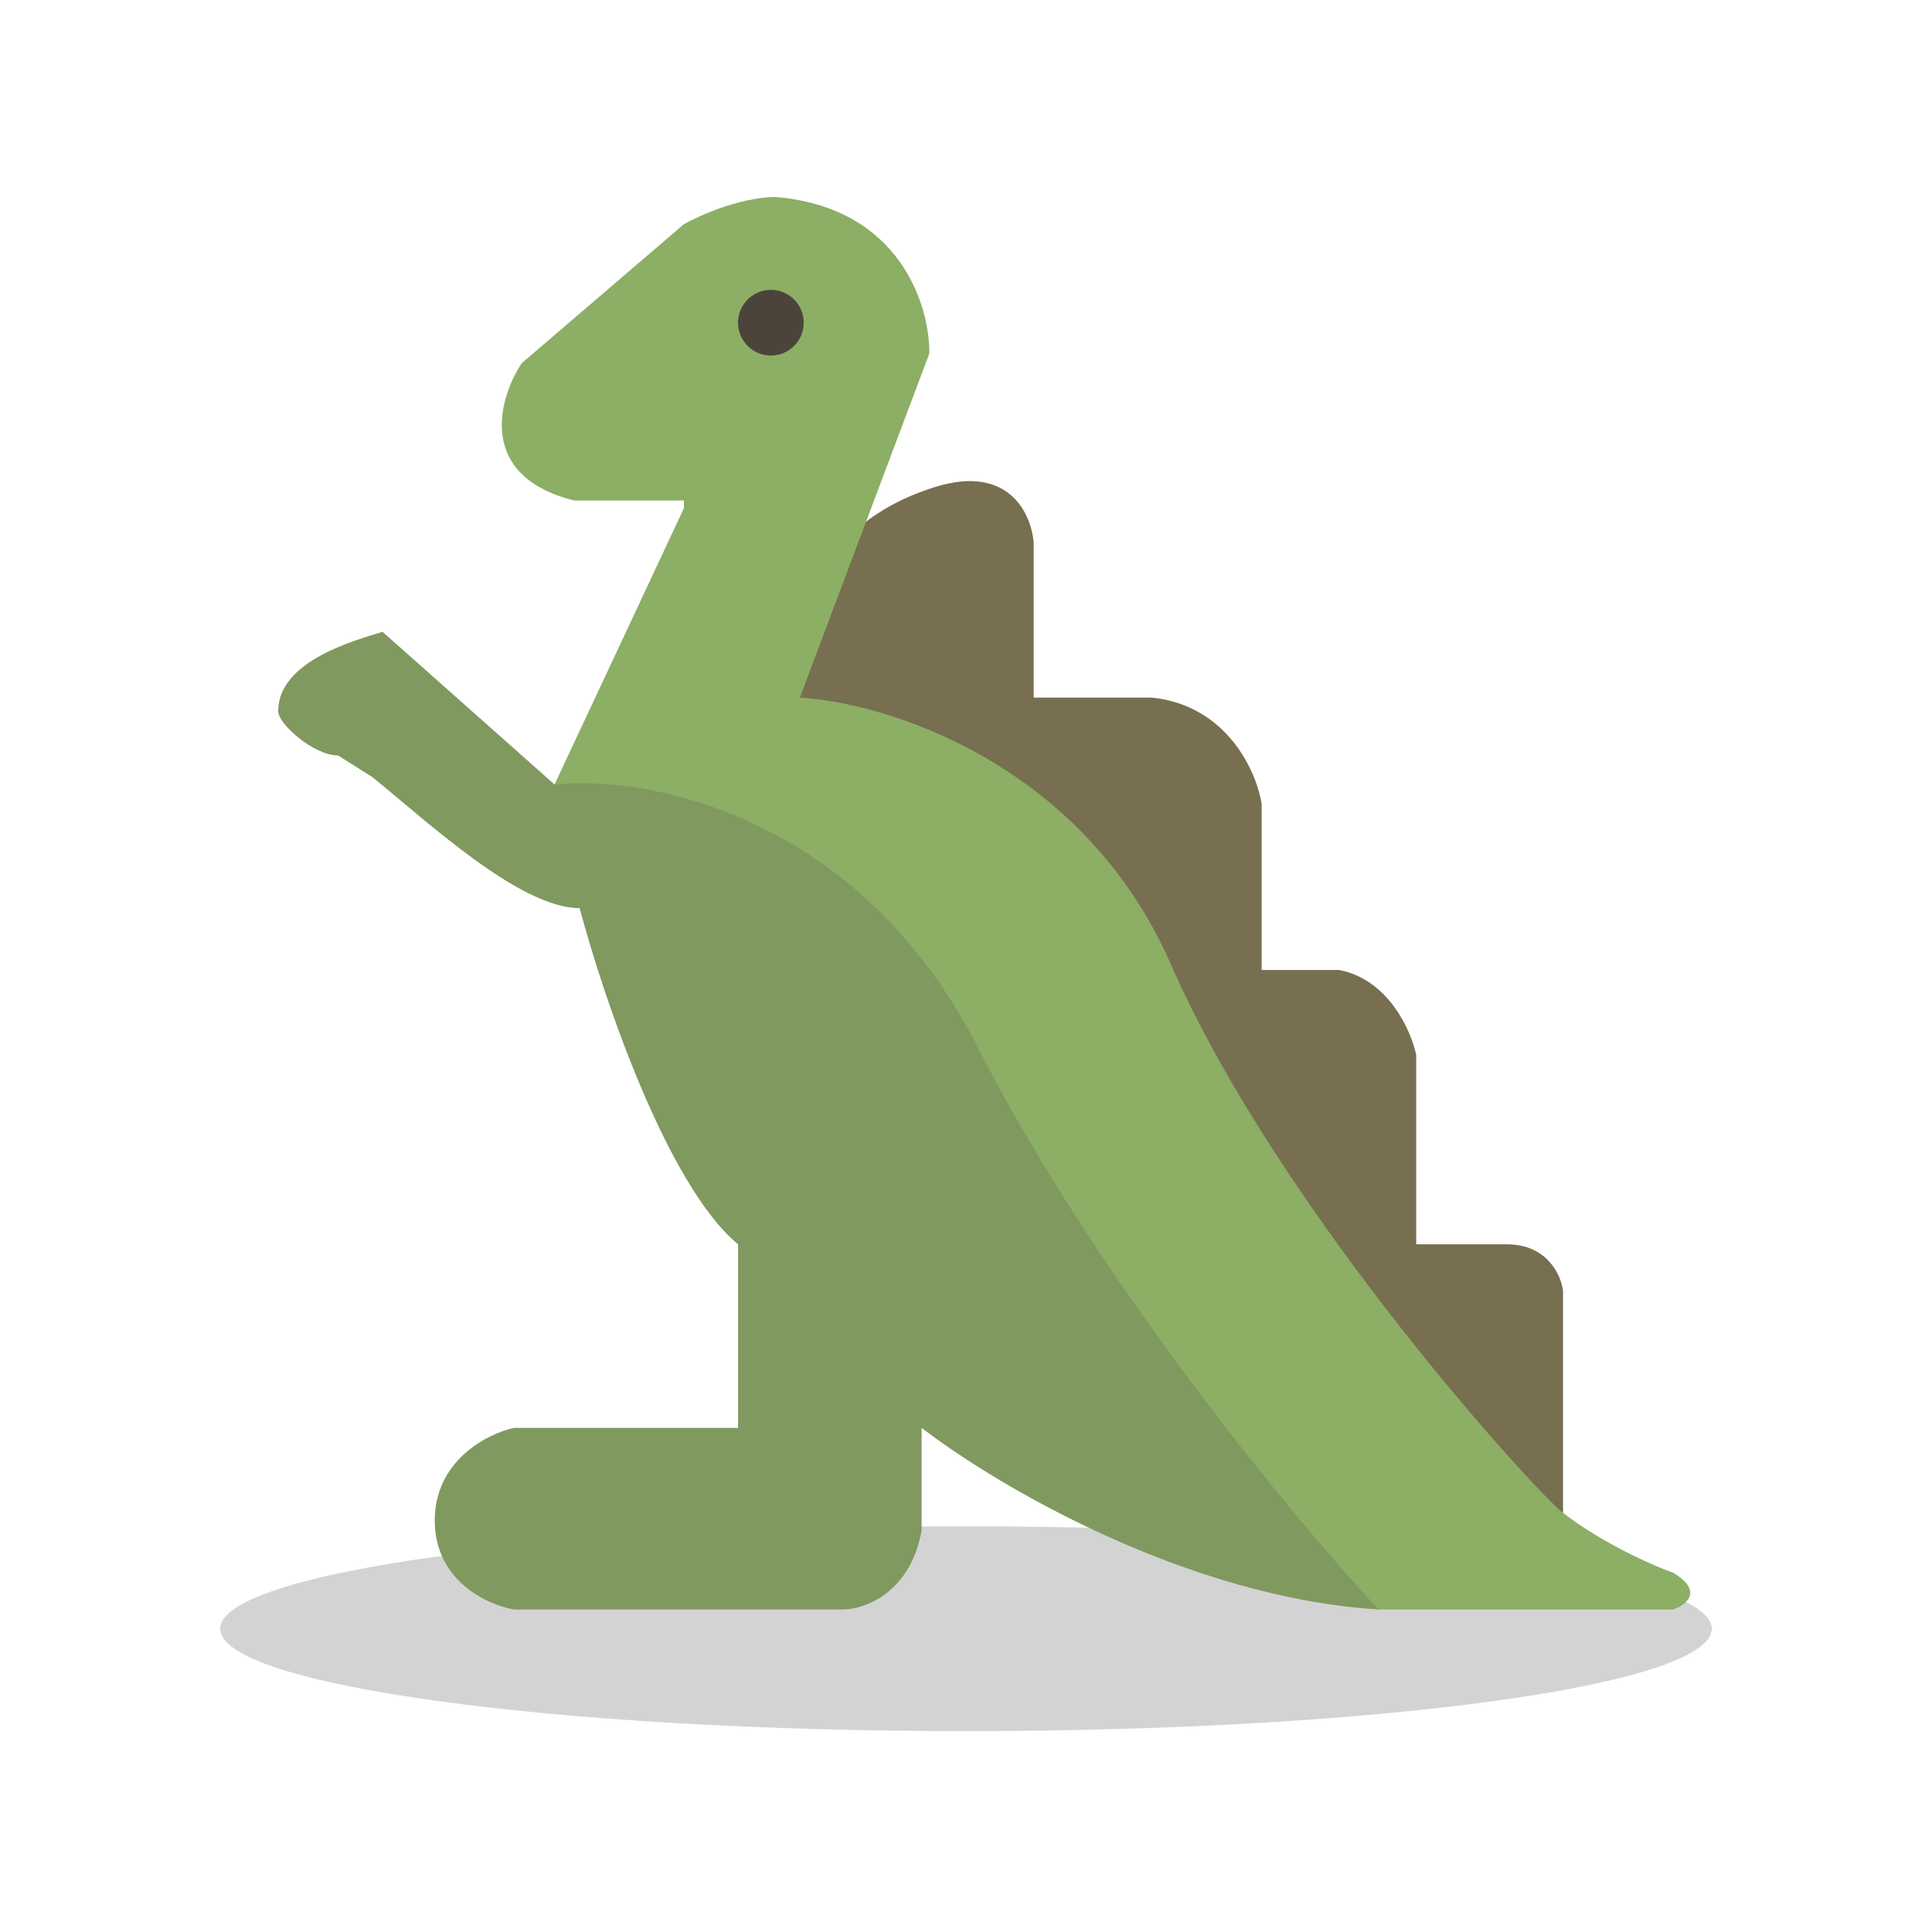
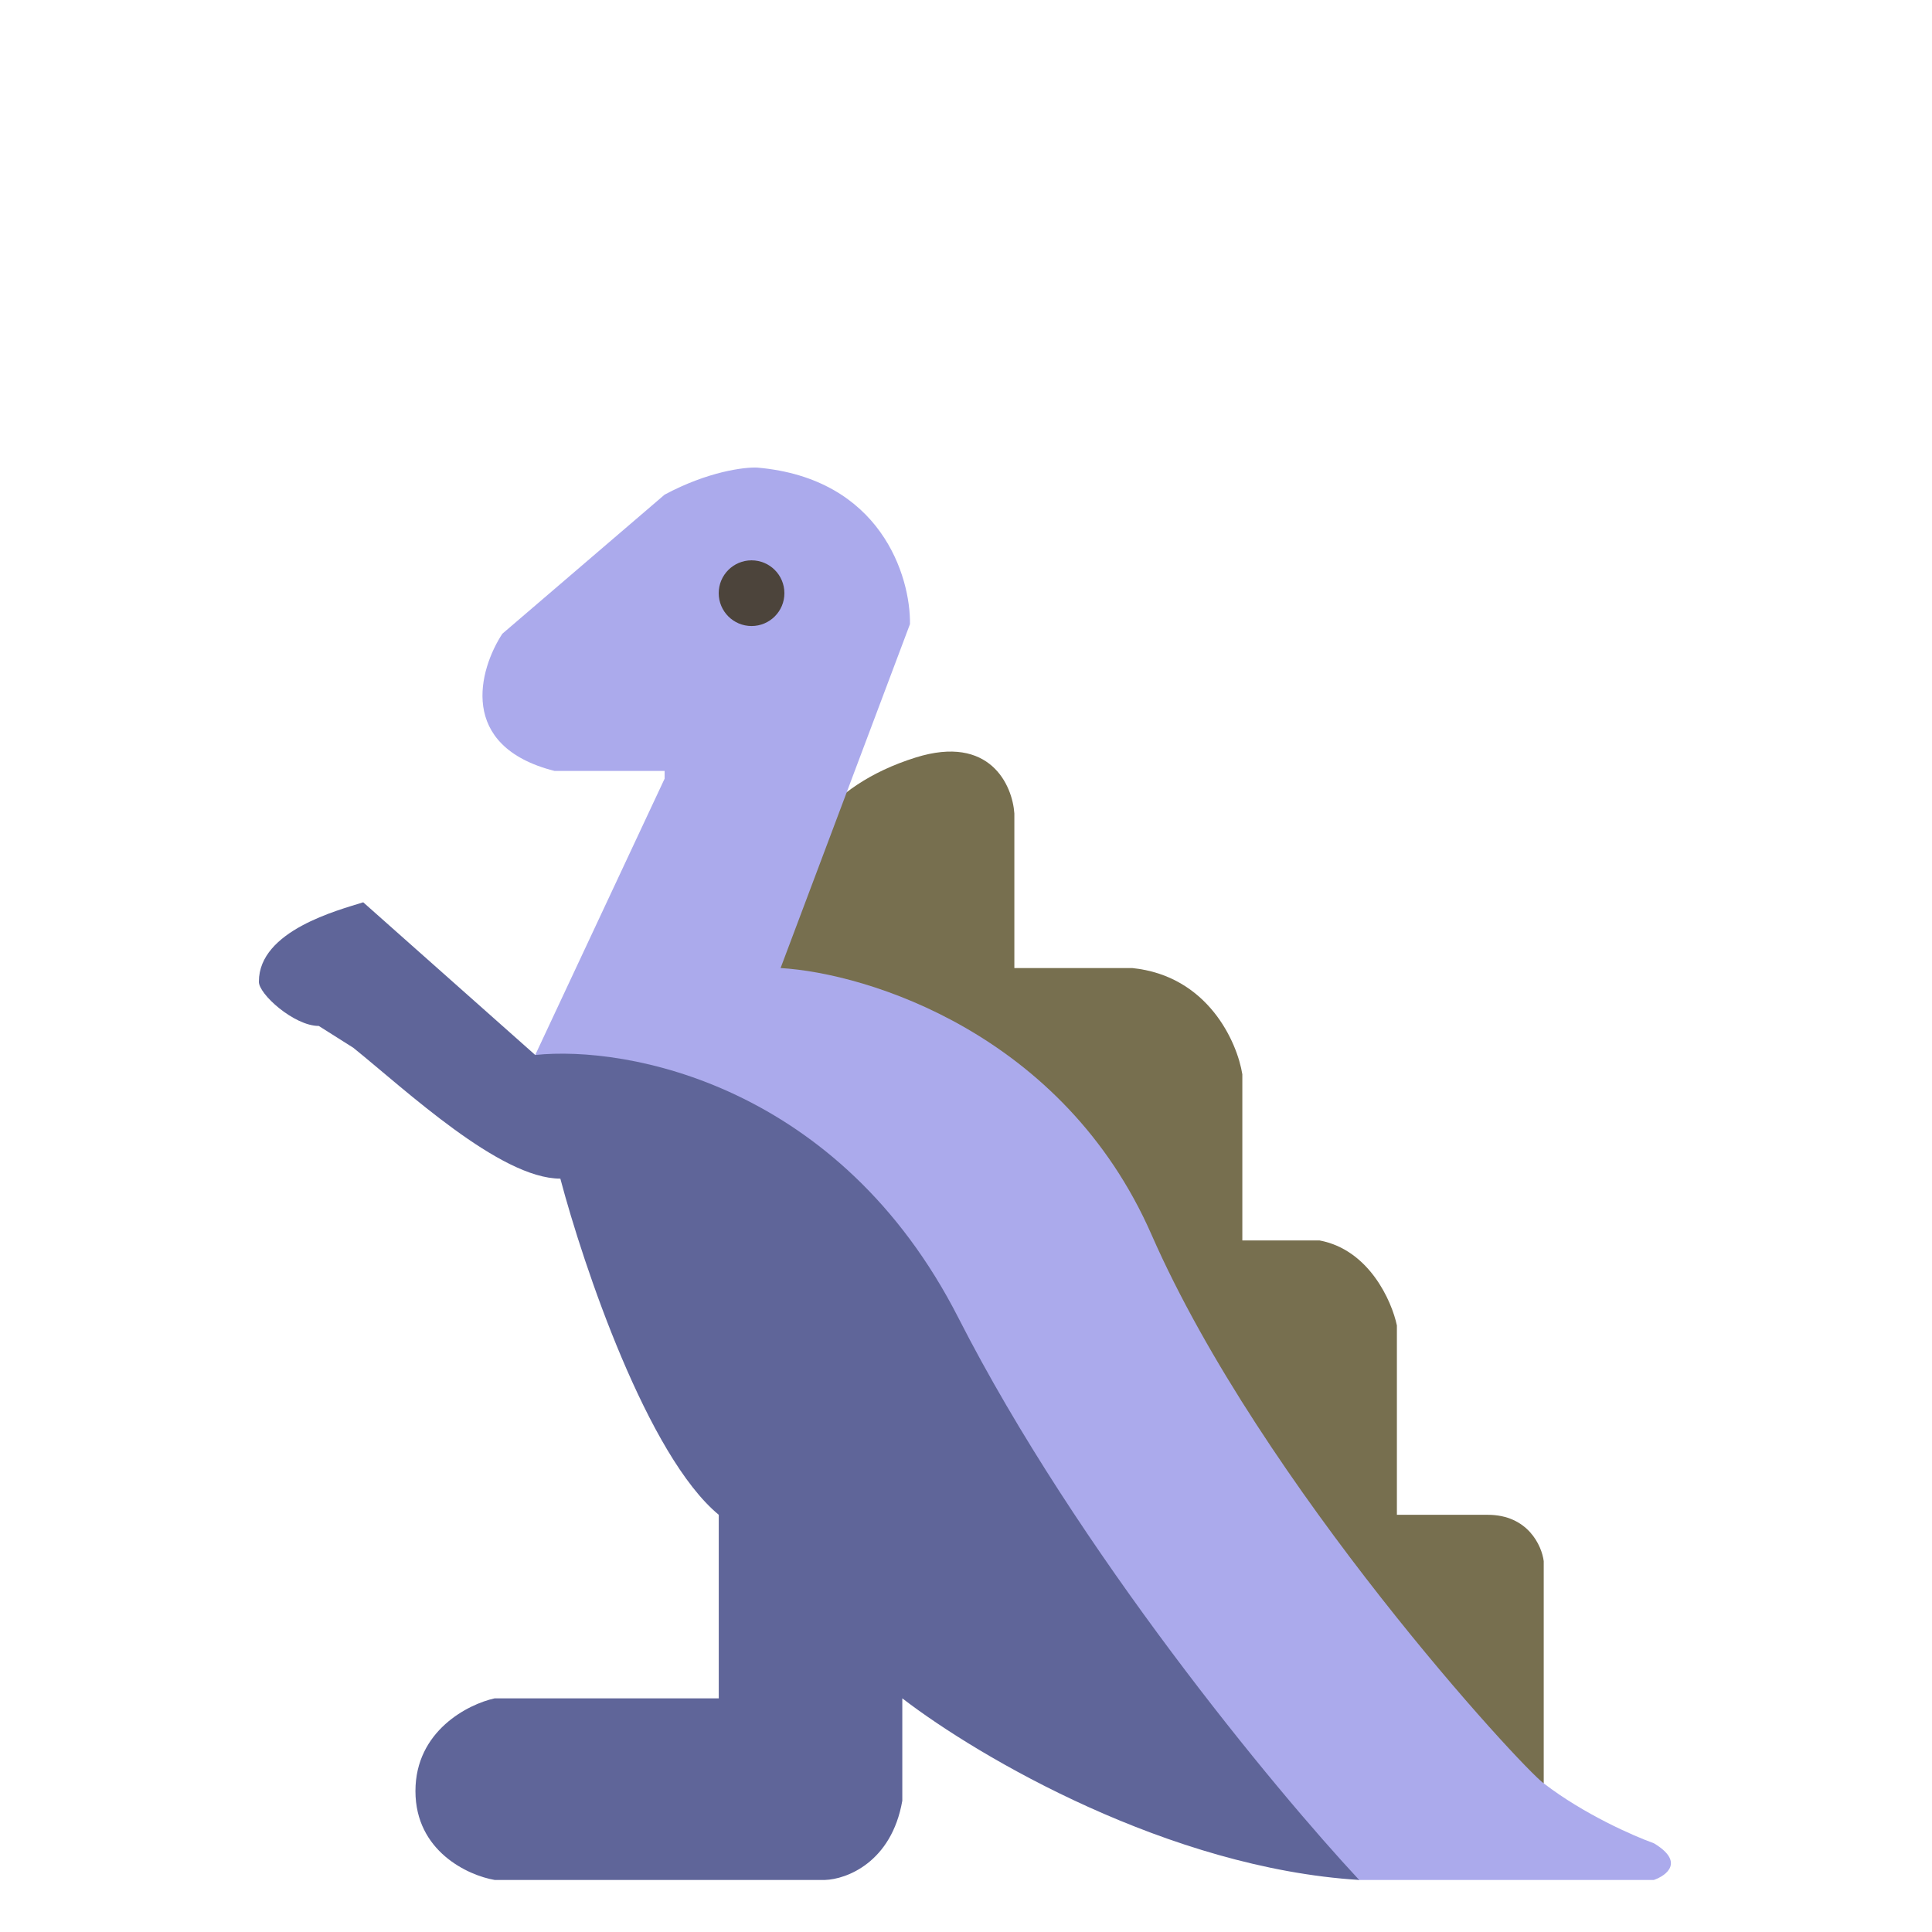
<svg xmlns="http://www.w3.org/2000/svg" width="500" height="500" viewBox="0 0 500 500" fill="none">
-   <ellipse cx="250" cy="421.515" rx="193" ry="26.5" fill="#D3D3D3" />
-   <path d="M404.514 334.03V391.53C391.847 394.696 366.114 400.63 364.514 399.03C362.914 397.43 241.847 241.696 181.514 164.03L207.014 160.53C210.514 149.53 218.014 133.53 242.014 126.03C261.214 120.03 267.014 133.196 267.514 140.53V180.53H298.014C317.614 182.53 325.181 199.696 326.514 208.03V251.03H346.514C359.314 253.43 365.181 266.696 366.514 273.03V322.03H390.014C400.414 322.03 404.014 330.03 404.514 334.03Z" fill="#776F4F" />
-   <path d="M143.514 203.03L177 131.515V129.515H148.5C123.3 123.115 129 103.182 135 94.015L177 58.015C188.2 52.015 197.667 50.848 201 51.015C233 53.815 240.667 79.181 240.5 91.515L207.014 180.53C229.514 181.863 280.214 197.53 303.014 249.53C331.514 314.53 399.014 387.642 404.514 391.53C414.914 399.53 427.847 405.196 433.014 407.03C441.014 411.83 436.347 415.363 433.014 416.53H356.514L238.014 344.53L152.014 219.03L143.514 203.03Z" fill="#8CAE65" />
-   <path d="M99 163.515L143.514 203.03C167.181 200.53 222.214 210.63 253.014 271.03C283.814 331.43 335.006 393.196 356.753 416.53C307.577 413.464 258.564 384.942 238.514 369.53V396.03C235.714 412.03 224.014 416.363 218.514 416.53H133.014C126.181 415.363 112.514 409.13 112.514 393.53C112.514 377.93 126.181 371.03 133.014 369.53H191.014V322.03C172.614 306.83 156.014 257.696 150.014 235.03C134.391 235.03 109.991 212.081 96.432 201.161L87.5 195.515C81.1 195.515 71.833 187.182 72 184.015C72 170.815 92.667 165.515 99 163.515Z" fill="#80995F" />
-   <circle cx="199.5" cy="83.515" r="8.5" fill="#4C443B" />
+   <path d="M399.516 404.03V461.53C386.849 464.696 361.116 470.63 359.516 469.03C357.916 467.43 236.849 311.696 176.516 234.03L202.016 230.53C205.516 219.53 213.016 203.53 237.016 196.03C256.216 190.03 262.016 203.196 262.516 210.53V250.53H293.016C312.616 252.53 320.183 269.696 321.516 278.03V321.03H341.516C354.316 323.43 360.183 336.696 361.516 343.03V392.03H385.016C395.416 392.03 399.016 400.03 399.516 404.03Z" fill="#776F4F" />
+   <path d="M138.516 273.03L172.002 201.515V199.515H143.502C118.302 193.115 124.002 173.182 130.002 164.015L172.002 128.015C183.202 122.015 192.669 120.848 196.002 121.015C228.002 123.815 235.669 149.182 235.502 161.515L202.016 250.53C224.516 251.863 275.216 267.53 298.016 319.53C326.516 384.53 394.016 457.642 399.516 461.53C409.916 469.53 422.849 475.196 428.016 477.03C436.016 481.83 431.349 485.363 428.016 486.53H351.516L233.016 414.53L147.016 289.03L138.516 273.03Z" fill="#ABAAEC" />
+   <path d="M94.002 233.515L138.516 273.03C162.183 270.53 217.216 280.63 248.016 341.03C278.816 401.43 330.009 463.196 351.755 486.53C302.579 483.464 253.567 454.942 233.516 439.53V466.03C230.716 482.03 219.016 486.363 213.516 486.53H128.016C121.183 485.363 107.516 479.13 107.516 463.53C107.516 447.93 121.183 441.03 128.016 439.53H186.016V392.03C167.616 376.83 151.016 327.696 145.016 305.03C129.393 305.03 104.993 282.081 91.434 271.161L82.502 265.515C76.102 265.515 66.836 257.182 67.002 254.015C67.002 240.815 87.669 235.515 94.002 233.515Z" fill="#5F6599" />
+   <circle cx="194.502" cy="153.515" r="8.5" fill="#4C443B" />
</svg>
